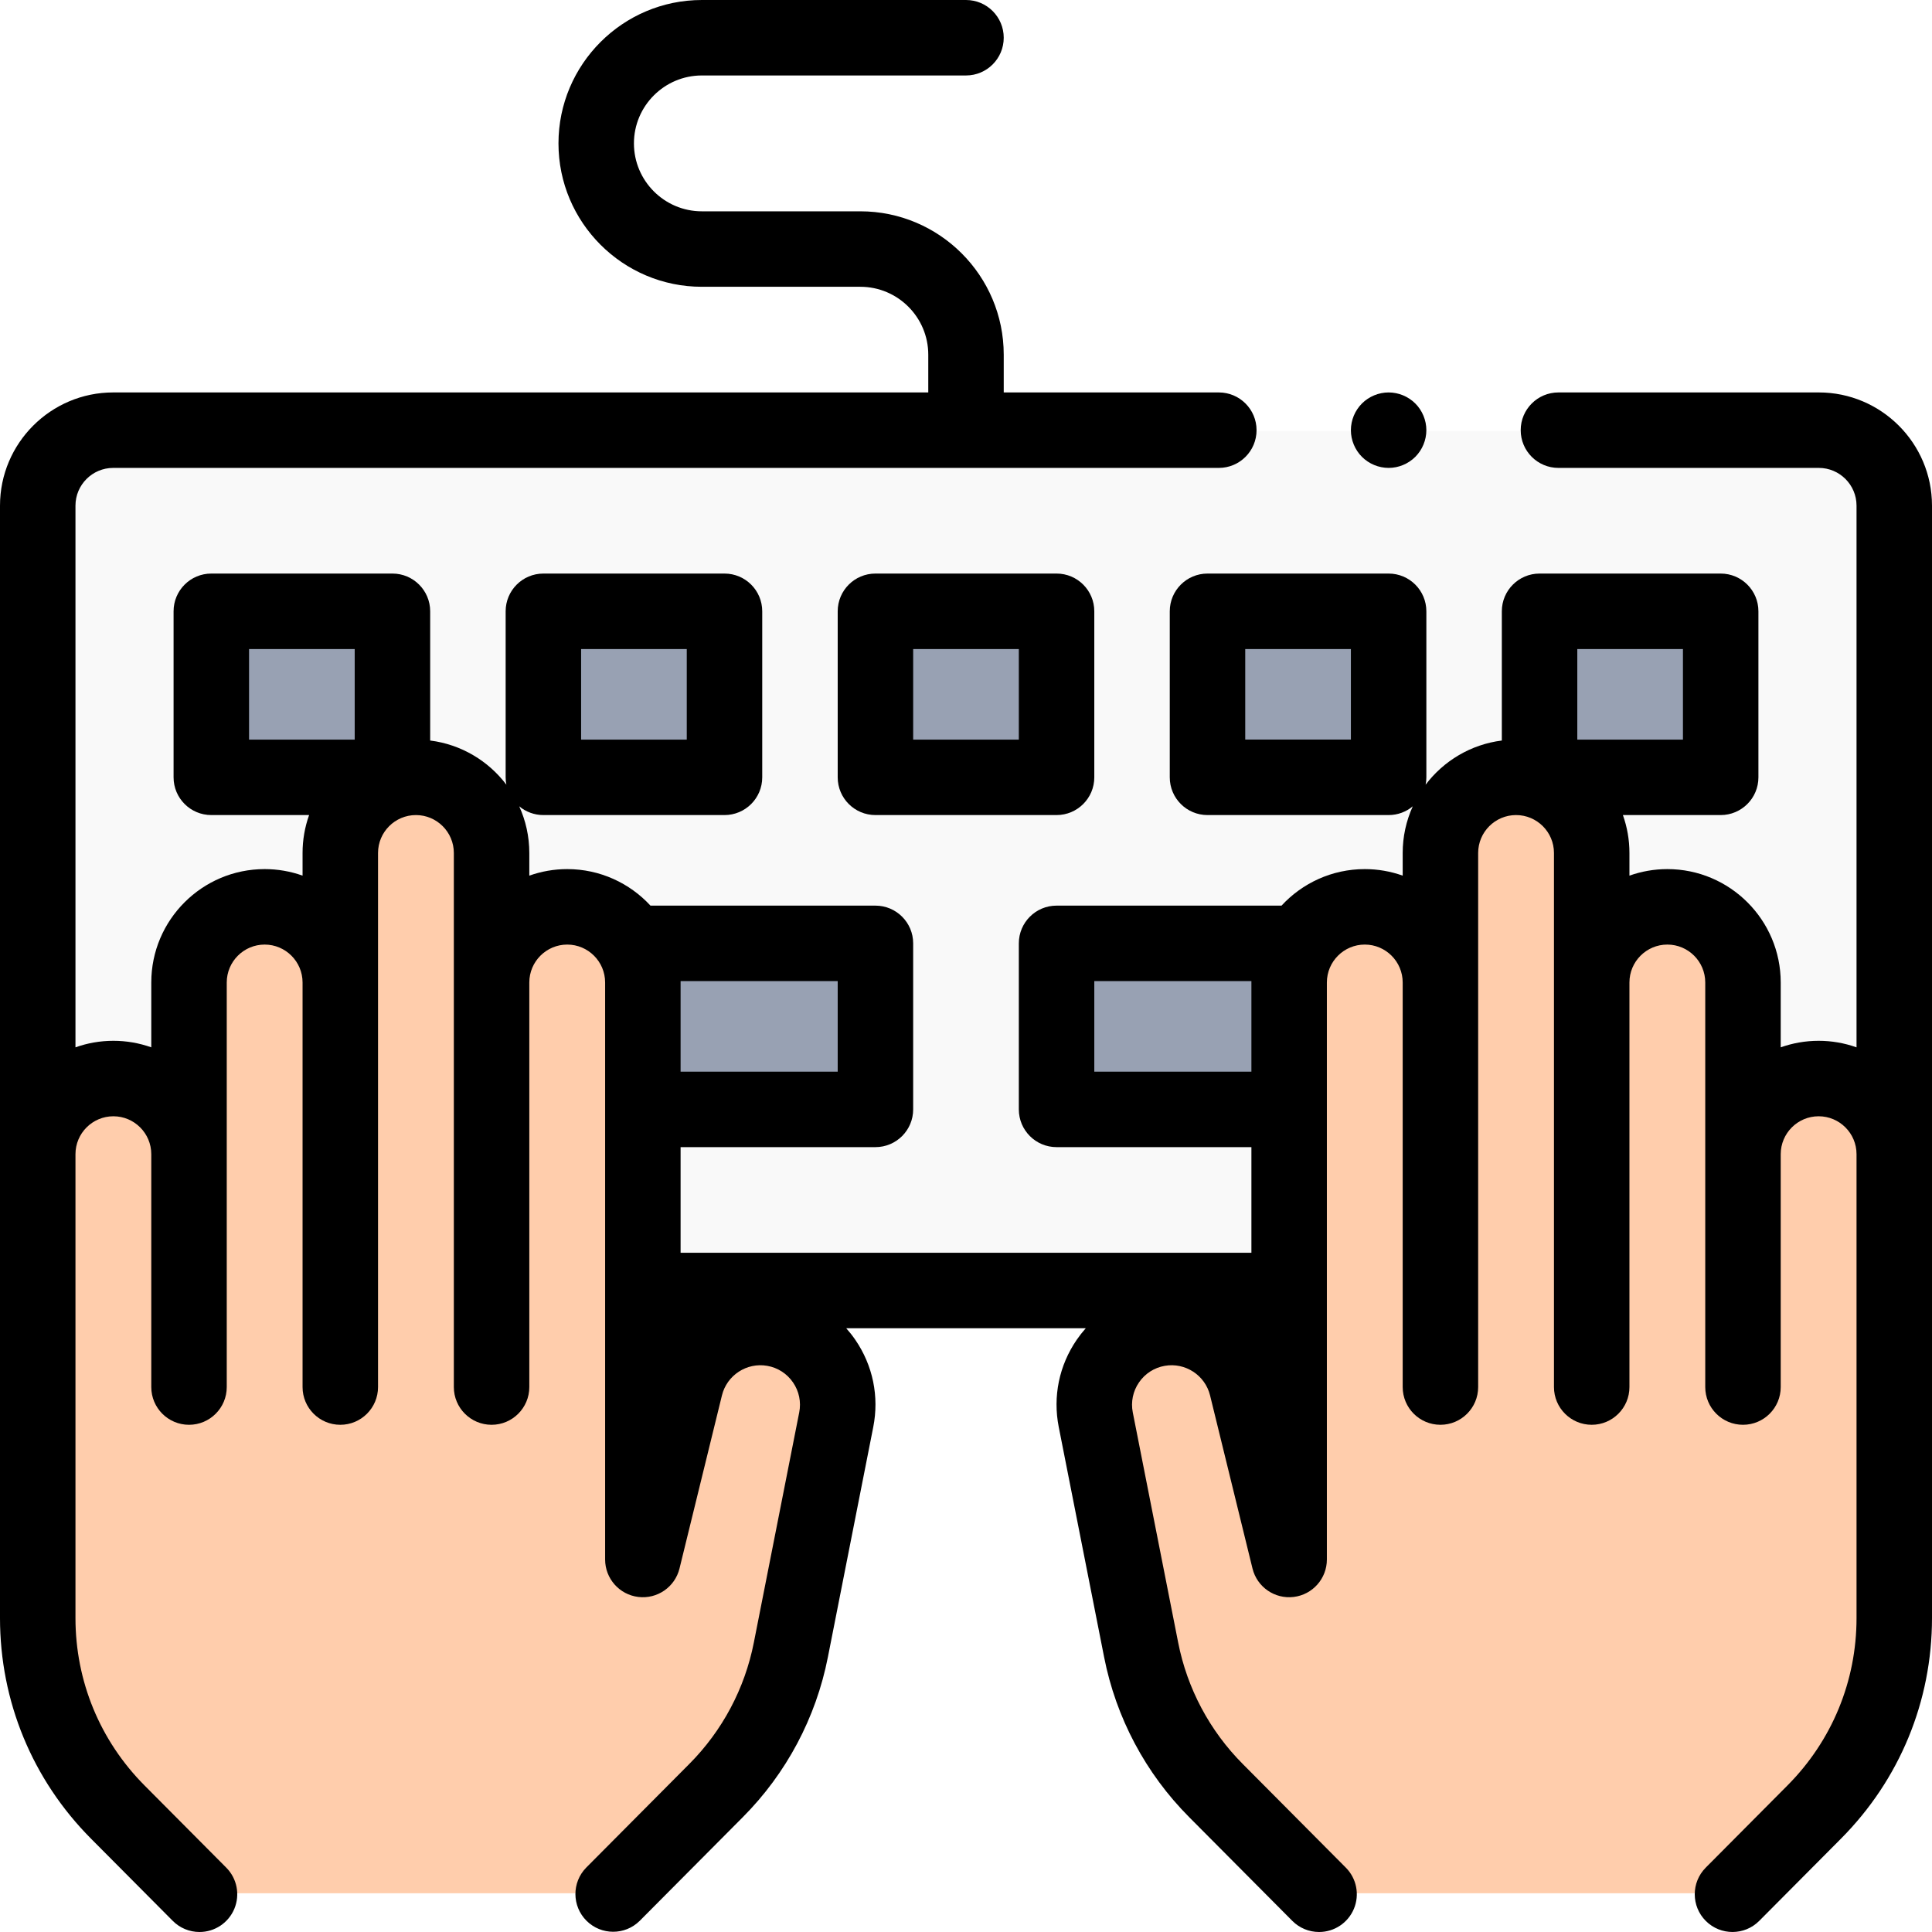
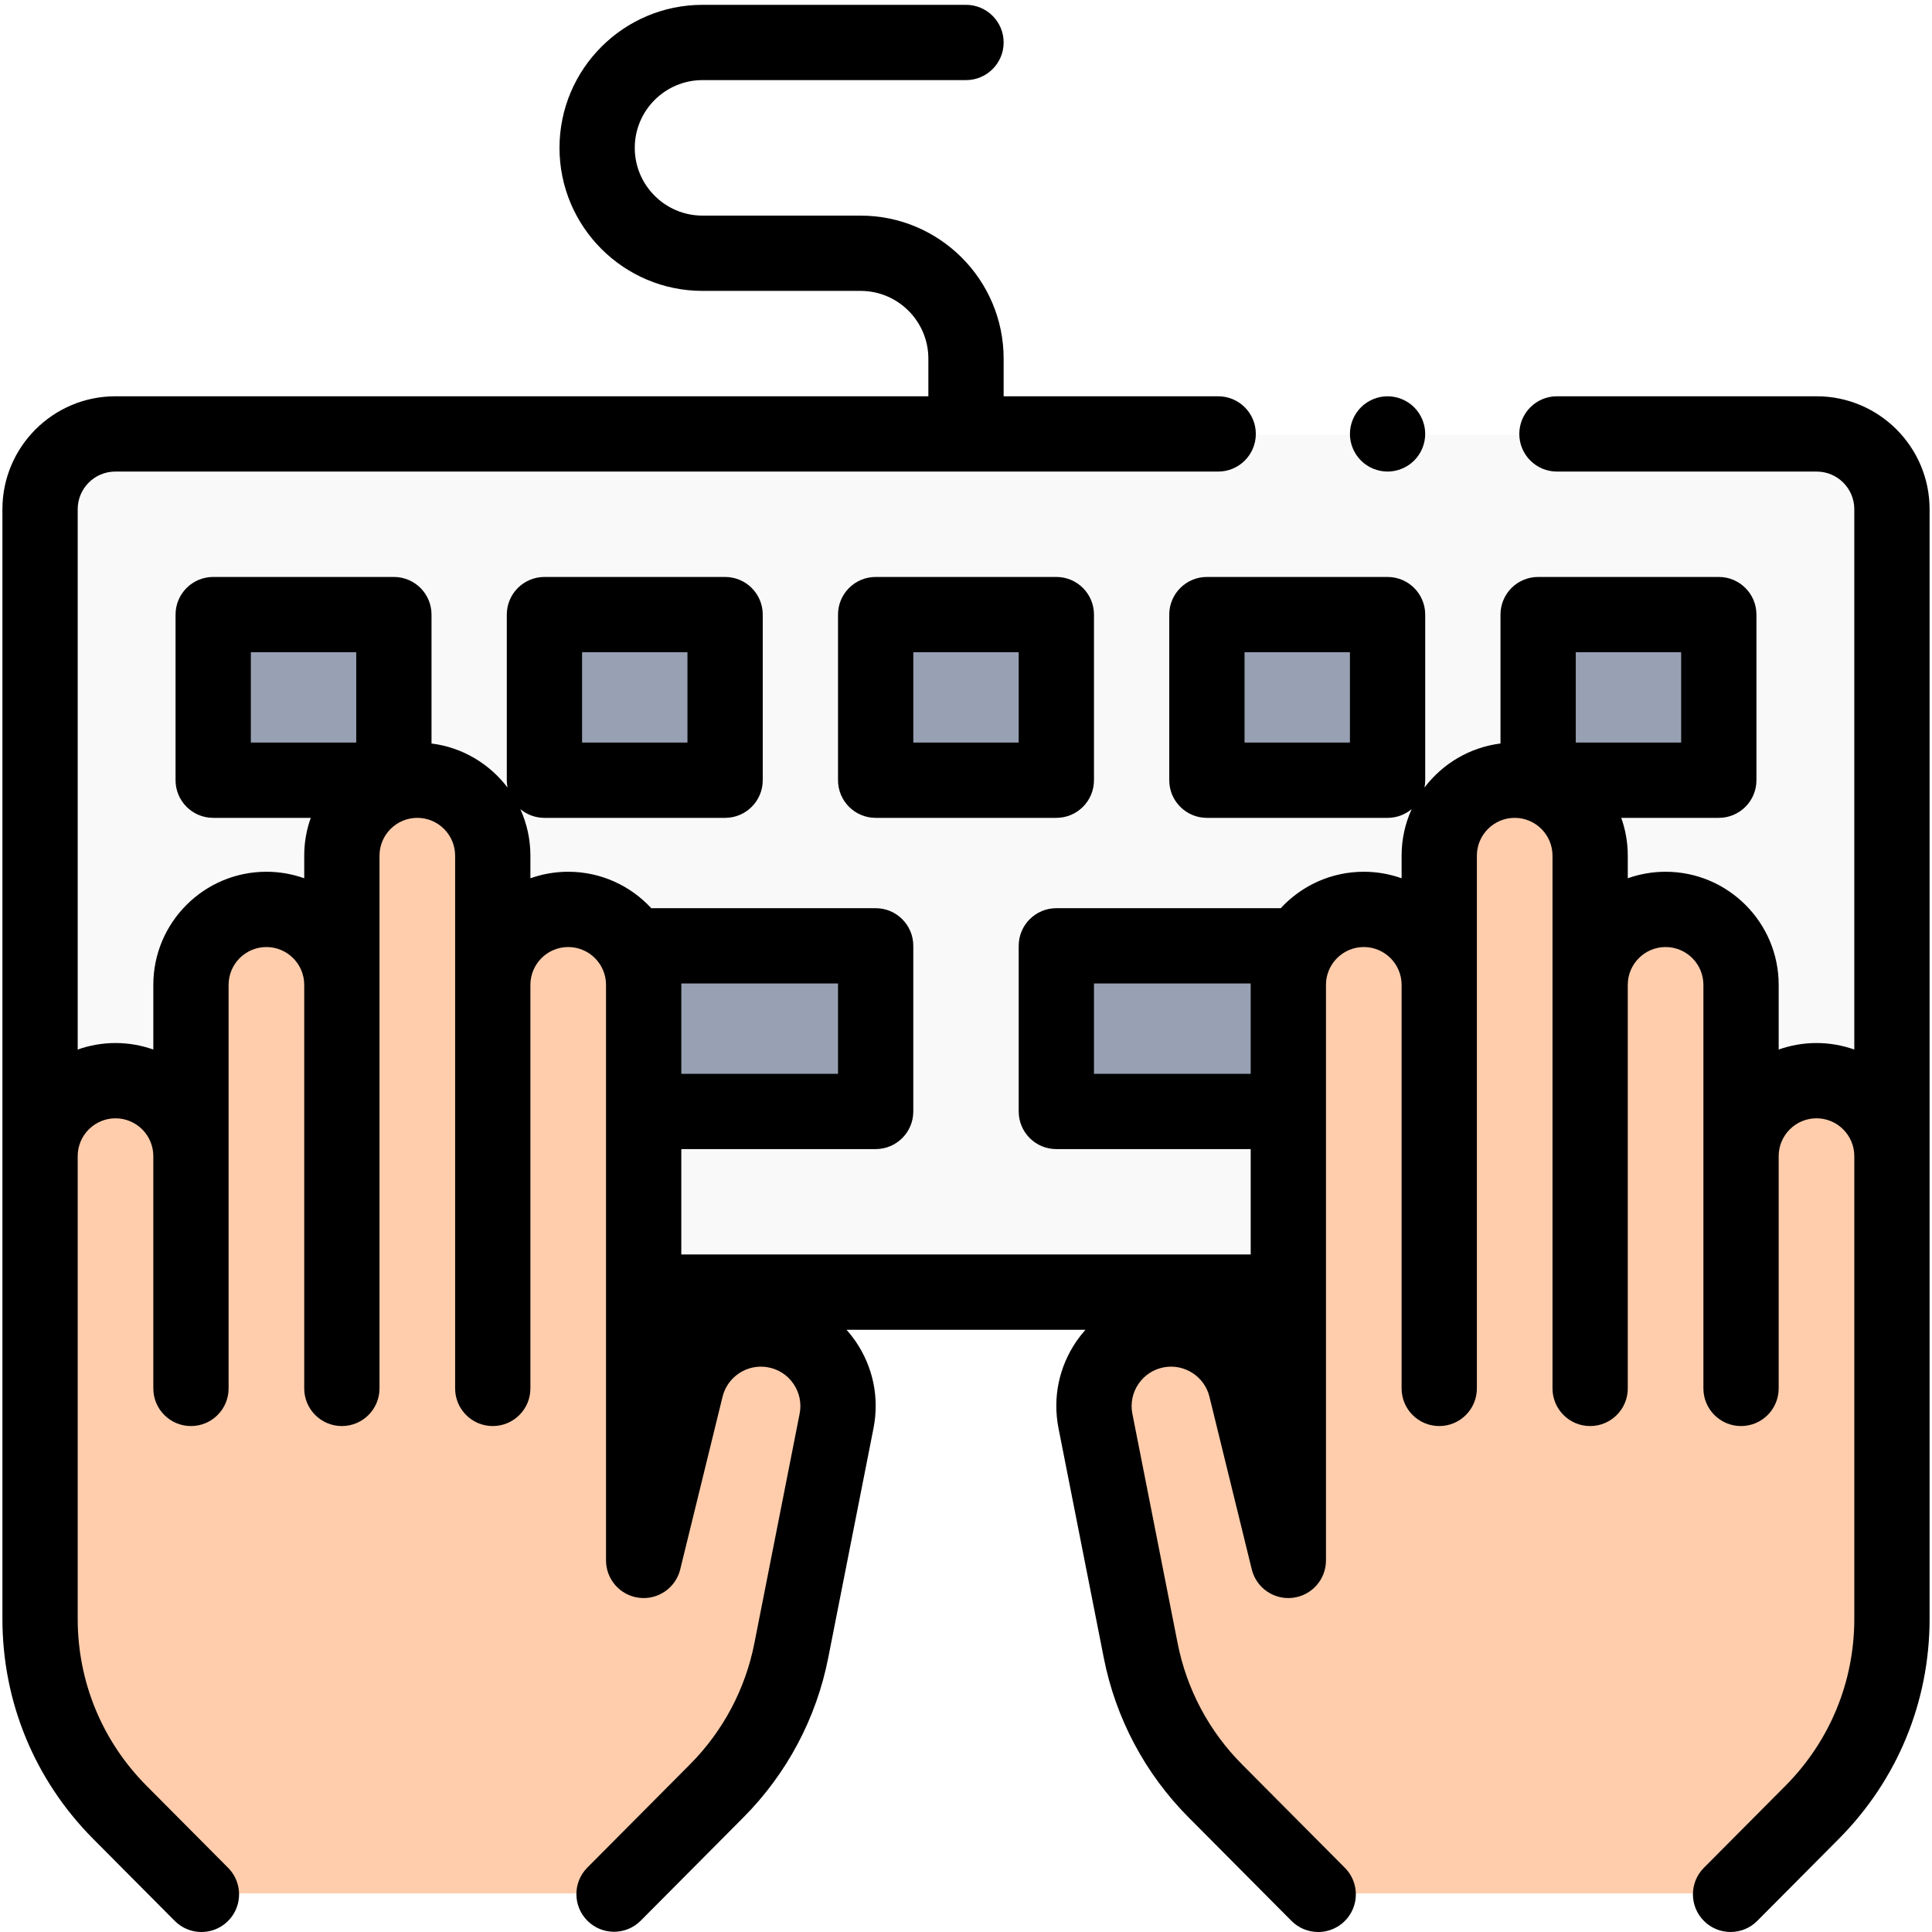
- <svg xmlns="http://www.w3.org/2000/svg" viewBox="0 0 399 399">
+ <svg xmlns="http://www.w3.org/2000/svg" viewBox="0 0 400 400">
  <g fill="none" fill-rule="evenodd">
-     <path fill="#F9F9F9" d="M375.43 89H23.57C14.97 89 8 95.99 8 104.614v146.772C8 260.01 14.97 267 23.57 267h351.86c8.6 0 15.57-6.99 15.57-15.614V104.614C391 95.99 384.03 89 375.43 89z" />
+     <path fill="#F9F9F9" d="M375.93 90H24.07c-8.6 0-15.57 6.99-15.57 15.614v146.772C8.5 261.01 15.47 268 24.07 268h351.86c8.6 0 15.57-6.99 15.57-15.614V105.614C391.5 96.99 384.53 90 375.93 90z" />
    <g fill="#98A1B3">
-       <path d="M180.28 126h37.44v34.333h-37.44zM248.92 126h37.44v34.333h-37.44zM317.56 126H355v34.333h-37.44zM132.205 194.667h48.075V229h-48.075zM217.72 194.667h48.075V229H217.72zM149.08 160.333h-37.44V126h37.44zM80.44 160.333H43V126h37.44z" />
+       <path d="M180.78 127h37.44v34.333h-37.44zM249.42 127h37.44v34.333h-37.44zM318.06 127h37.44v34.333h-37.44zM132.705 195.667h48.075V230h-48.075zM218.22 195.667h48.075V230H218.22zM149.58 161.333h-37.44V127h37.44zM80.94 161.333H43.5V127h37.44z" />
    </g>
-     <path fill="#FFCDAC" d="M375.399 222.294c-8.616 0-15.602 7.004-15.602 15.644v-35.511c0-8.64-6.985-15.644-15.601-15.644-8.617 0-15.602 7.004-15.602 15.644v-26.783c0-8.64-6.985-15.644-15.602-15.644-8.616 0-15.602 7.004-15.602 15.644v26.783c0-8.64-6.985-15.644-15.601-15.644-8.617 0-15.602 7.004-15.602 15.644v119.335l-8.753-35.798c-2-8.18-9.984-13.401-18.255-11.939-8.796 1.555-14.603 10.052-12.874 18.839l9.356 47.576a56.964 56.964 0 0015.44 29.12L272.366 391h85.265l16.857-16.997A56.99 56.99 0 00391 333.872v-95.934c0-8.64-6.984-15.644-15.601-15.644zM158.82 274.026c-8.27-1.463-16.255 3.759-18.254 11.938l-8.753 35.798V202.427c0-8.64-6.985-15.644-15.601-15.644-8.617 0-15.602 7.004-15.602 15.644v-26.783c0-8.64-6.985-15.644-15.602-15.644-8.616 0-15.601 7.004-15.601 15.644v26.783c0-8.64-6.986-15.644-15.602-15.644s-15.602 7.004-15.602 15.644v35.511c0-8.64-6.985-15.644-15.601-15.644-8.617 0-15.602 7.004-15.602 15.644v95.934a56.992 56.992 0 0016.512 40.13L40.372 391h85.264l21.263-21.44a56.958 56.958 0 0015.44-29.12l9.356-47.576c1.729-8.787-4.078-17.283-12.874-18.838z" />
+     <path fill="#FFCDAC" d="M375.899 223.294c-8.616 0-15.602 7.004-15.602 15.644v-35.511c0-8.64-6.985-15.644-15.601-15.644-8.617 0-15.602 7.004-15.602 15.644v-26.783c0-8.64-6.985-15.644-15.602-15.644-8.616 0-15.602 7.004-15.602 15.644v26.783c0-8.64-6.985-15.644-15.601-15.644-8.617 0-15.602 7.004-15.602 15.644v119.335l-8.753-35.798c-2-8.18-9.984-13.401-18.255-11.939-8.796 1.555-14.603 10.052-12.874 18.839l9.356 47.576a56.964 56.964 0 0015.44 29.12L272.866 392h85.265l16.857-16.997a56.99 56.99 0 0016.512-40.131v-95.934c0-8.64-6.984-15.644-15.601-15.644zM159.32 275.026c-8.27-1.463-16.255 3.759-18.254 11.938l-8.753 35.798V203.427c0-8.64-6.985-15.644-15.601-15.644-8.617 0-15.602 7.004-15.602 15.644v-26.783c0-8.64-6.985-15.644-15.602-15.644-8.616 0-15.601 7.004-15.601 15.644v26.783c0-8.64-6.986-15.644-15.602-15.644s-15.602 7.004-15.602 15.644v35.511c0-8.64-6.985-15.644-15.601-15.644-8.617 0-15.602 7.004-15.602 15.644v95.934a56.992 56.992 0 0016.512 40.13L40.872 392h85.264l21.263-21.44a56.958 56.958 0 0015.44-29.12l9.356-47.576c1.729-8.787-4.078-17.283-12.874-18.838z" />
    <g fill="#000">
-       <path fill-rule="nonzero" d="M375.621 81.047H321.85a7.793 7.793 0 100 15.586h53.771c4.297 0 7.793 3.496 7.793 7.793v111.873a23.297 23.297 0 00-7.829-1.351c-2.744 0-5.378.48-7.828 1.35v-13.396c0-12.911-10.504-23.414-23.415-23.414-2.744 0-5.378.479-7.828 1.35v-4.681c0-2.745-.479-5.379-1.35-7.828h20.195a7.793 7.793 0 007.793-7.793v-34.29a7.793 7.793 0 00-7.793-7.792h-37.406a7.793 7.793 0 00-7.793 7.793v26.687c-6.407.806-12.017 4.207-15.736 9.12.097-.491.15-.998.15-1.518v-34.29a7.793 7.793 0 00-7.793-7.792h-37.406a7.793 7.793 0 00-7.793 7.793v34.289a7.793 7.793 0 007.793 7.793h37.406c1.898 0 3.635-.68 4.987-1.807a23.271 23.271 0 00-2.082 9.635v4.681a23.297 23.297 0 00-7.83-1.35c-6.79 0-12.914 2.909-17.194 7.544h-46.459a7.793 7.793 0 00-7.793 7.793v34.29a7.793 7.793 0 007.793 7.792h40.24v21.82H140.557v-21.82h40.239a7.793 7.793 0 007.793-7.793v-34.289a7.793 7.793 0 00-7.793-7.793h-46.458c-4.28-4.634-10.404-7.544-17.196-7.544-2.745 0-5.379.479-7.828 1.35v-4.681c0-3.434-.749-6.693-2.082-9.635a7.76 7.76 0 004.987 1.807h37.406a7.793 7.793 0 007.793-7.793v-34.29a7.793 7.793 0 00-7.793-7.792H112.22a7.793 7.793 0 00-7.793 7.793v34.289c0 .52.053 1.026.15 1.518-3.719-4.913-9.329-8.313-15.736-9.12v-26.688a7.793 7.793 0 00-7.793-7.793H43.64a7.793 7.793 0 00-7.793 7.793v34.29a7.793 7.793 0 007.793 7.792h20.196a23.292 23.292 0 00-1.35 7.828v4.681a23.297 23.297 0 00-7.83-1.35c-12.91 0-23.413 10.504-23.413 23.414v13.397a23.297 23.297 0 00-7.83-1.35c-2.744 0-5.378.478-7.827 1.35V104.426c0-4.297 3.496-7.793 7.793-7.793h228.334a7.793 7.793 0 100-15.586h-44.42v-7.793c0-16.329-13.285-29.613-29.614-29.613h-32.73c-7.735 0-14.027-6.293-14.027-14.028 0-7.734 6.292-14.027 14.027-14.027h54.55A7.793 7.793 0 10199.5 0h-54.55c-16.329 0-29.613 13.285-29.613 29.613 0 16.329 13.284 29.614 29.613 29.614h32.73c7.735 0 14.028 6.292 14.028 14.027v7.793H23.378C10.489 81.047 0 91.535 0 104.426v229.733c0 17.194 6.677 33.378 18.8 45.57l16.88 16.973A7.77 7.77 0 0041.204 399a7.793 7.793 0 005.526-13.288L29.853 368.74c-9.2-9.252-14.267-21.532-14.267-34.58v-95.797c0-4.317 3.511-7.828 7.829-7.828 4.316 0 7.828 3.511 7.828 7.828v48.094a7.793 7.793 0 1015.586 0v-83.554c0-4.317 3.511-7.828 7.829-7.828 4.316 0 7.828 3.511 7.828 7.828v83.554a7.793 7.793 0 1015.586 0v-110.3c0-4.316 3.511-7.828 7.828-7.828s7.828 3.512 7.828 7.828v110.3a7.793 7.793 0 1015.586 0v-83.554c0-4.317 3.512-7.828 7.83-7.828 4.316 0 7.827 3.511 7.827 7.828v119.166a7.793 7.793 0 0015.362 1.855l8.764-35.747c1.022-4.167 5.13-6.848 9.357-6.102a8.114 8.114 0 015.323 3.428 8.11 8.11 0 011.277 6.201l-9.368 47.509a48.887 48.887 0 01-13.34 25.09l-21.29 21.41a7.793 7.793 0 0011.051 10.99l21.29-21.41a64.426 64.426 0 0017.58-33.066l9.369-47.508c1.245-6.316-.073-12.718-3.712-18.027a24.177 24.177 0 00-1.867-2.378h49.467a24.27 24.27 0 00-1.867 2.378c-3.639 5.31-4.957 11.712-3.712 18.027l9.368 47.508a64.42 64.42 0 0017.58 33.066l21.29 21.41A7.77 7.77 0 00272.42 399a7.793 7.793 0 005.526-13.288l-21.29-21.41a48.884 48.884 0 01-13.34-25.09l-9.369-47.509a8.11 8.11 0 011.277-6.2 8.109 8.109 0 015.322-3.429c4.223-.744 8.335 1.935 9.357 6.102l8.764 35.747a7.789 7.789 0 008.503 5.882 7.793 7.793 0 006.859-7.737V202.902c0-4.317 3.511-7.828 7.829-7.828 4.316 0 7.828 3.511 7.828 7.828v83.554a7.793 7.793 0 1015.586 0v-110.3c0-4.316 3.512-7.828 7.828-7.828 4.317 0 7.828 3.512 7.828 7.828v110.3a7.793 7.793 0 1015.586 0v-83.554c0-4.317 3.512-7.828 7.83-7.828 4.316 0 7.827 3.511 7.827 7.828v83.554a7.793 7.793 0 1015.586 0v-48.094c0-4.317 3.512-7.828 7.829-7.828s7.828 3.511 7.828 7.828v95.797c0 13.047-5.066 25.328-14.267 34.58L352.27 385.71a7.793 7.793 0 0011.052 10.99l16.878-16.973C392.323 367.537 399 351.353 399 334.159V104.426c0-12.891-10.488-23.38-23.379-23.38zm-96.633 71.695h-21.82V134.04h21.82v18.703zM120.012 134.04h21.82v18.703h-21.82V134.04zm-68.578 0h21.82v18.703h-21.82V134.04zm174.562 87.281v-18.703h32.446v18.703h-32.446zm-85.438-18.703h32.446v18.703h-32.446v-18.703zm185.188-68.578h21.82v18.703h-21.82V134.04z" />
-       <path fill-rule="nonzero" d="M180.797 118.453a7.793 7.793 0 00-7.793 7.793v34.29a7.793 7.793 0 007.793 7.792h37.406a7.793 7.793 0 007.793-7.793v-34.289a7.793 7.793 0 00-7.793-7.793h-37.406zm29.613 34.29h-21.82v-18.704h21.82v18.703z" />
-       <path d="M286.781 96.633c2.05 0 4.06-.834 5.51-2.284a7.852 7.852 0 002.283-5.51c0-2.049-.834-4.06-2.283-5.509a7.852 7.852 0 00-5.51-2.283c-2.05 0-4.06.834-5.51 2.283a7.852 7.852 0 00-2.283 5.51c0 2.05.834 4.06 2.284 5.51a7.852 7.852 0 005.51 2.283z" />
+       <path fill-rule="nonzero" d="M376.121 82.047H322.35a7.793 7.793 0 100 15.586h53.771c4.297 0 7.793 3.496 7.793 7.793v111.873a23.297 23.297 0 00-7.829-1.351c-2.744 0-5.378.48-7.828 1.35v-13.396c0-12.911-10.504-23.414-23.415-23.414-2.744 0-5.378.479-7.828 1.35v-4.681c0-2.745-.479-5.379-1.35-7.828h20.195a7.793 7.793 0 007.793-7.793v-34.29a7.793 7.793 0 00-7.793-7.792h-37.406a7.793 7.793 0 00-7.793 7.793v26.687c-6.407.806-12.017 4.207-15.736 9.12.097-.491.15-.998.15-1.518v-34.29a7.793 7.793 0 00-7.793-7.792h-37.406a7.793 7.793 0 00-7.793 7.793v34.289a7.793 7.793 0 007.793 7.793h37.406c1.898 0 3.635-.68 4.987-1.807a23.271 23.271 0 00-2.082 9.635v4.681a23.297 23.297 0 00-7.83-1.35c-6.79 0-12.914 2.909-17.194 7.544h-46.459a7.793 7.793 0 00-7.793 7.793v34.29a7.793 7.793 0 007.793 7.792h40.24v21.82H141.057v-21.82h40.239a7.793 7.793 0 007.793-7.793v-34.289a7.793 7.793 0 00-7.793-7.793h-46.458c-4.28-4.634-10.404-7.544-17.196-7.544-2.745 0-5.379.479-7.828 1.35v-4.681c0-3.434-.749-6.693-2.082-9.635a7.76 7.76 0 004.987 1.807h37.406a7.793 7.793 0 007.793-7.793v-34.29a7.793 7.793 0 00-7.793-7.792H112.72a7.793 7.793 0 00-7.793 7.793v34.289c0 .52.053 1.026.15 1.518-3.719-4.913-9.329-8.313-15.736-9.12v-26.688a7.793 7.793 0 00-7.793-7.793H44.14a7.793 7.793 0 00-7.793 7.793v34.29a7.793 7.793 0 007.793 7.792h20.196a23.292 23.292 0 00-1.35 7.828v4.681a23.297 23.297 0 00-7.83-1.35c-12.91 0-23.413 10.504-23.413 23.414v13.397a23.297 23.297 0 00-7.83-1.35c-2.744 0-5.378.478-7.827 1.35V105.426c0-4.297 3.496-7.793 7.793-7.793h228.334a7.793 7.793 0 100-15.586h-44.42v-7.793c0-16.329-13.285-29.613-29.614-29.613h-32.73c-7.735 0-14.027-6.293-14.027-14.028 0-7.734 6.292-14.027 14.027-14.027H200A7.793 7.793 0 10200 1h-54.55c-16.329 0-29.613 13.285-29.613 29.613 0 16.329 13.284 29.614 29.613 29.614h32.73c7.735 0 14.028 6.292 14.028 14.027v7.793H23.878C10.989 82.047.5 92.535.5 105.426v229.733c0 17.194 6.677 33.378 18.8 45.57l16.88 16.973A7.77 7.77 0 0041.704 400a7.793 7.793 0 005.526-13.288L30.353 369.74c-9.2-9.252-14.267-21.532-14.267-34.58v-95.797c0-4.317 3.511-7.828 7.829-7.828 4.316 0 7.828 3.511 7.828 7.828v48.094a7.793 7.793 0 1015.586 0v-83.554c0-4.317 3.511-7.828 7.829-7.828 4.316 0 7.828 3.511 7.828 7.828v83.554a7.793 7.793 0 1015.586 0v-110.3c0-4.316 3.511-7.828 7.828-7.828s7.828 3.512 7.828 7.828v110.3a7.793 7.793 0 1015.586 0v-83.554c0-4.317 3.512-7.828 7.83-7.828 4.316 0 7.827 3.511 7.827 7.828v119.166a7.793 7.793 0 0015.362 1.855l8.764-35.747c1.022-4.167 5.13-6.848 9.357-6.102a8.114 8.114 0 015.323 3.428 8.11 8.11 0 011.277 6.201l-9.368 47.509a48.887 48.887 0 01-13.34 25.09l-21.29 21.41a7.793 7.793 0 0011.051 10.99l21.29-21.41a64.426 64.426 0 0017.58-33.066l9.369-47.508c1.245-6.316-.073-12.718-3.712-18.027a24.177 24.177 0 00-1.867-2.378h49.467a24.27 24.27 0 00-1.867 2.378c-3.639 5.31-4.957 11.712-3.712 18.027l9.368 47.508a64.42 64.42 0 0017.58 33.066l21.29 21.41A7.77 7.77 0 00272.92 400a7.793 7.793 0 005.526-13.288l-21.29-21.41a48.884 48.884 0 01-13.34-25.09l-9.369-47.509a8.11 8.11 0 011.277-6.2 8.109 8.109 0 015.322-3.429c4.223-.744 8.335 1.935 9.357 6.102l8.764 35.747a7.789 7.789 0 008.503 5.882 7.793 7.793 0 006.859-7.737V203.902c0-4.317 3.511-7.828 7.829-7.828 4.316 0 7.828 3.511 7.828 7.828v83.554a7.793 7.793 0 1015.586 0v-110.3c0-4.316 3.512-7.828 7.828-7.828 4.317 0 7.828 3.512 7.828 7.828v110.3a7.793 7.793 0 1015.586 0v-83.554c0-4.317 3.512-7.828 7.83-7.828 4.316 0 7.827 3.511 7.827 7.828v83.554a7.793 7.793 0 1015.586 0v-48.094c0-4.317 3.512-7.828 7.829-7.828s7.828 3.511 7.828 7.828v95.797c0 13.047-5.066 25.328-14.267 34.58L352.77 386.71a7.793 7.793 0 0011.052 10.99l16.878-16.973c12.124-12.191 18.801-28.375 18.801-45.569V105.426c0-12.891-10.488-23.38-23.379-23.38zm-96.633 71.695h-21.82V135.04h21.82v18.703zM120.512 135.04h21.82v18.703h-21.82V135.04zm-68.578 0h21.82v18.703h-21.82V135.04zm174.562 87.281v-18.703h32.446v18.703h-32.446zm-85.438-18.703h32.446v18.703h-32.446v-18.703zm185.188-68.578h21.82v18.703h-21.82V135.04z" />
+       <path fill-rule="nonzero" d="M181.297 119.453a7.793 7.793 0 00-7.793 7.793v34.29a7.793 7.793 0 007.793 7.792h37.406a7.793 7.793 0 007.793-7.793v-34.289a7.793 7.793 0 00-7.793-7.793h-37.406zm29.613 34.29h-21.82v-18.704h21.82v18.703z" />
+       <path d="M287.281 97.633c2.05 0 4.06-.834 5.51-2.284a7.852 7.852 0 002.283-5.51c0-2.049-.834-4.06-2.283-5.509a7.852 7.852 0 00-5.51-2.283c-2.05 0-4.06.834-5.51 2.283a7.852 7.852 0 00-2.283 5.51c0 2.05.834 4.06 2.284 5.51a7.852 7.852 0 005.51 2.283z" />
    </g>
  </g>
</svg>
